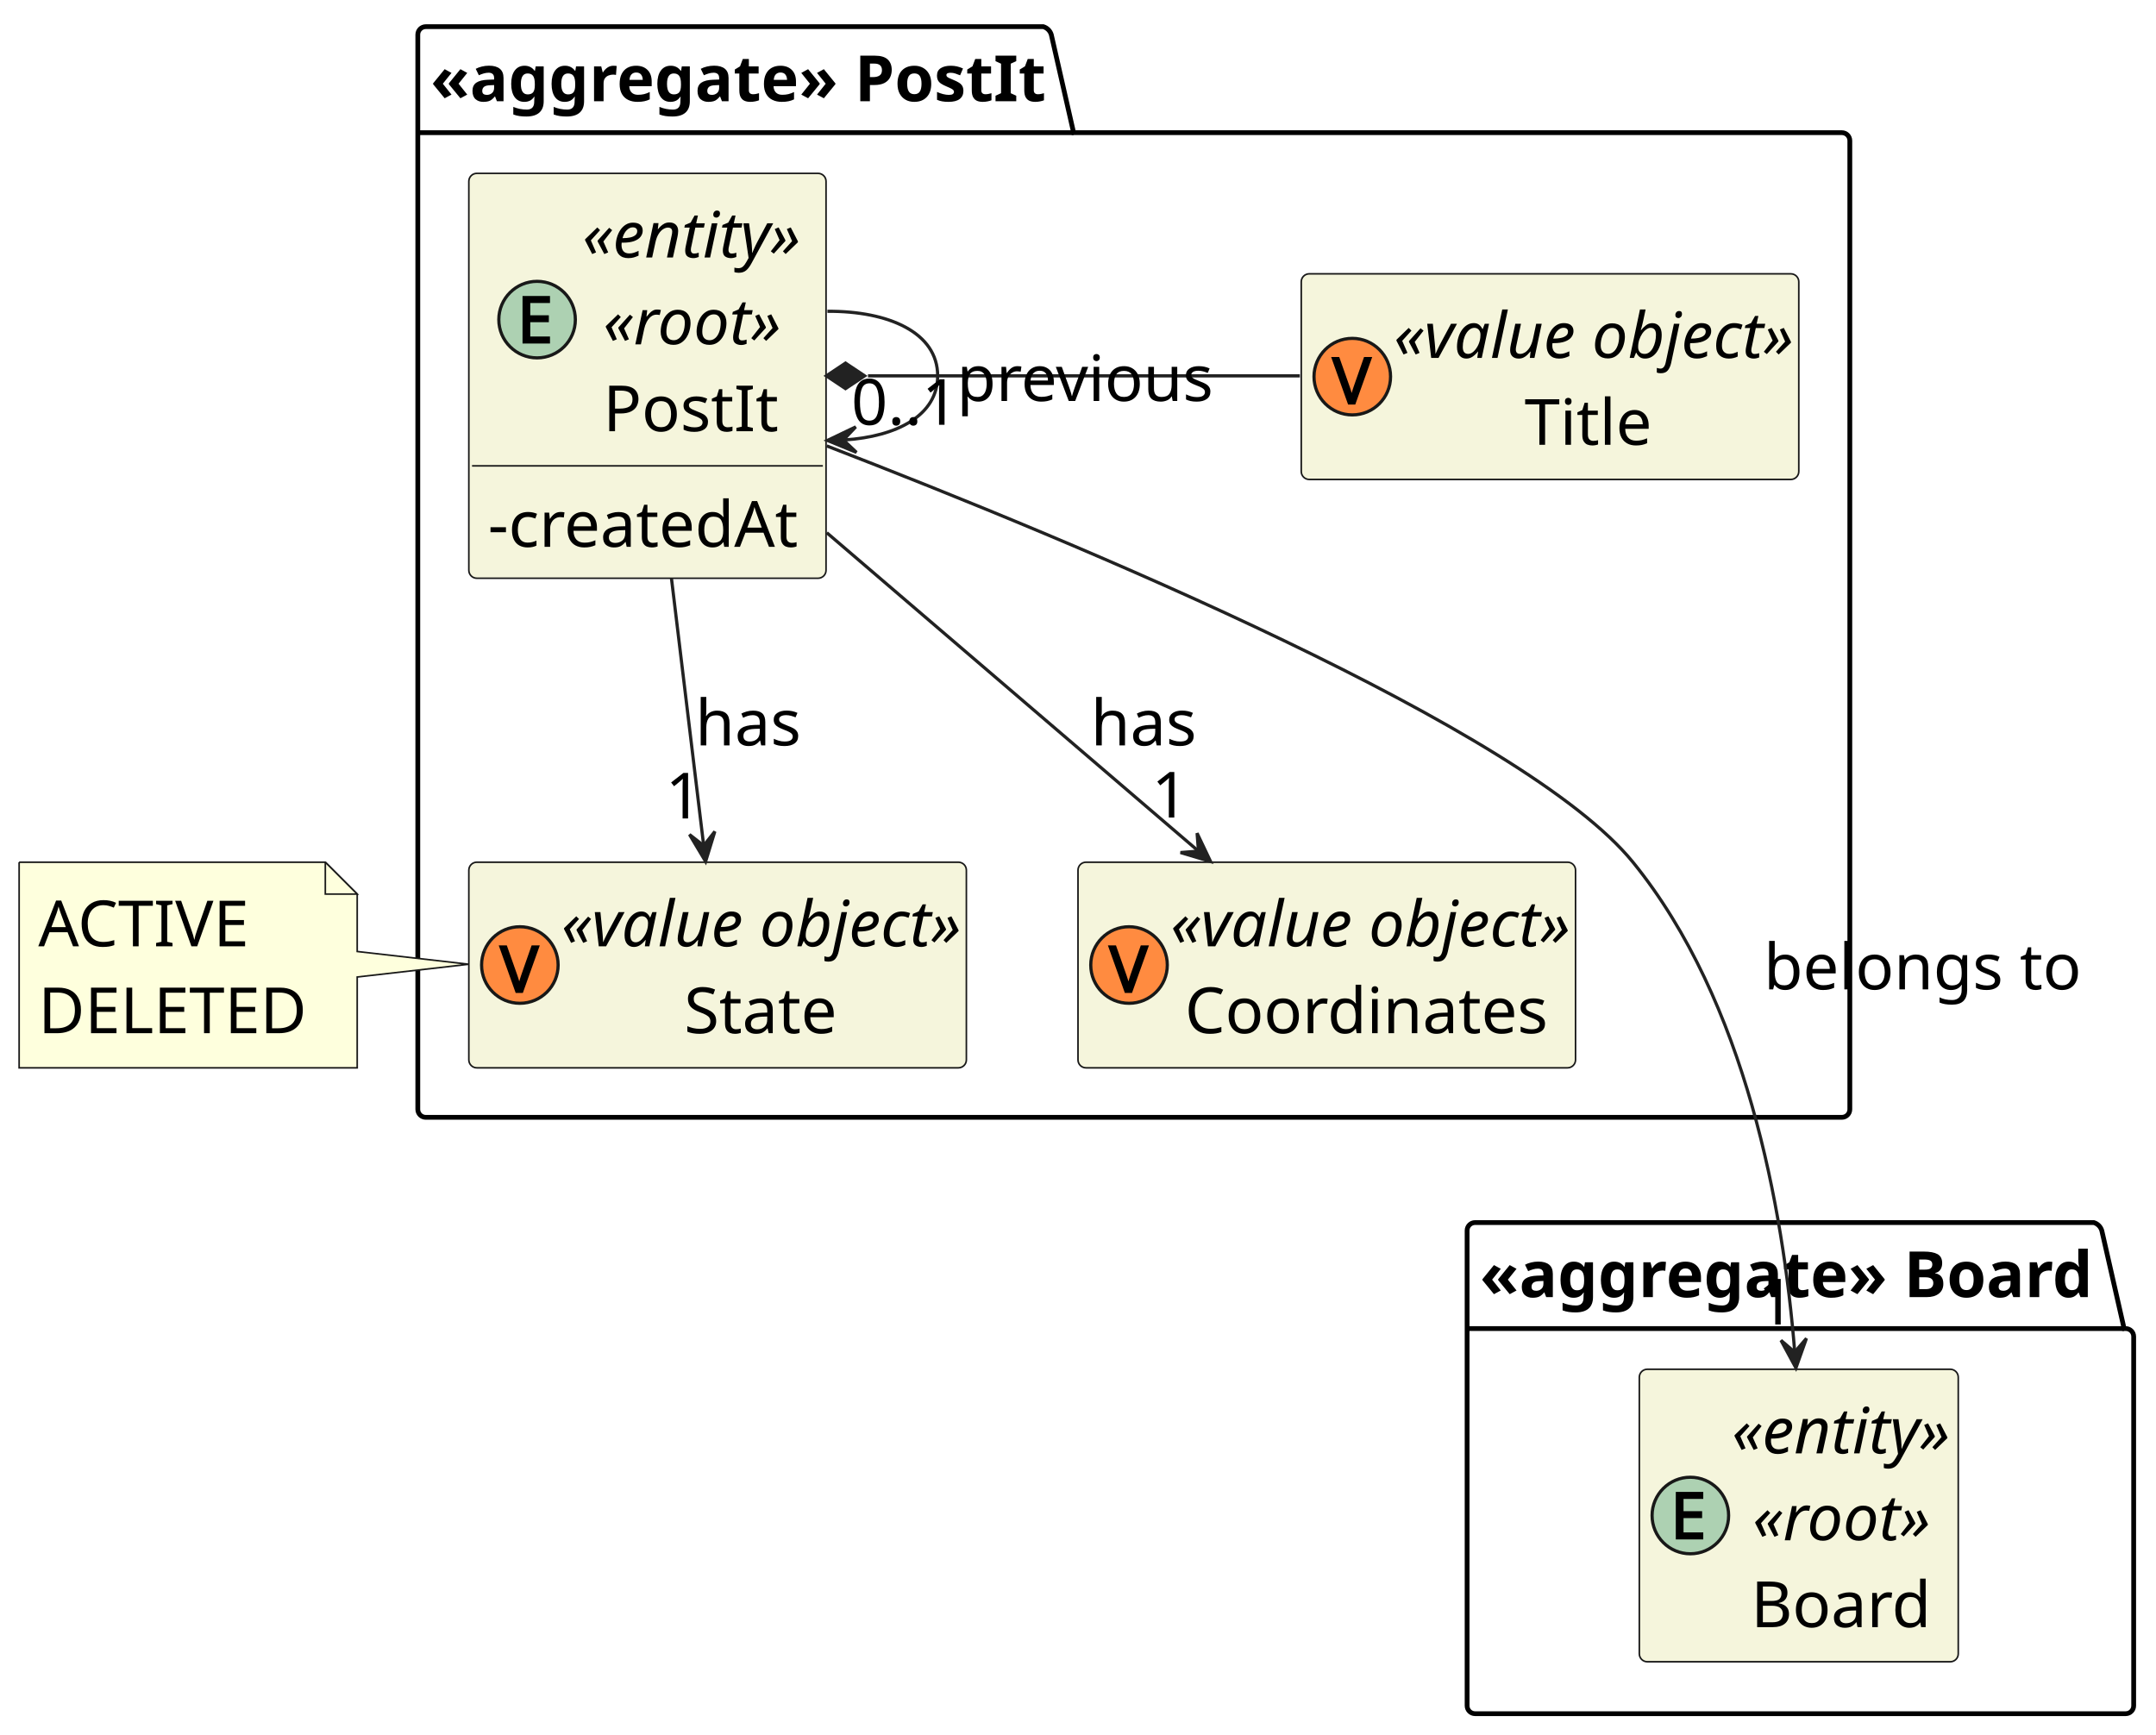
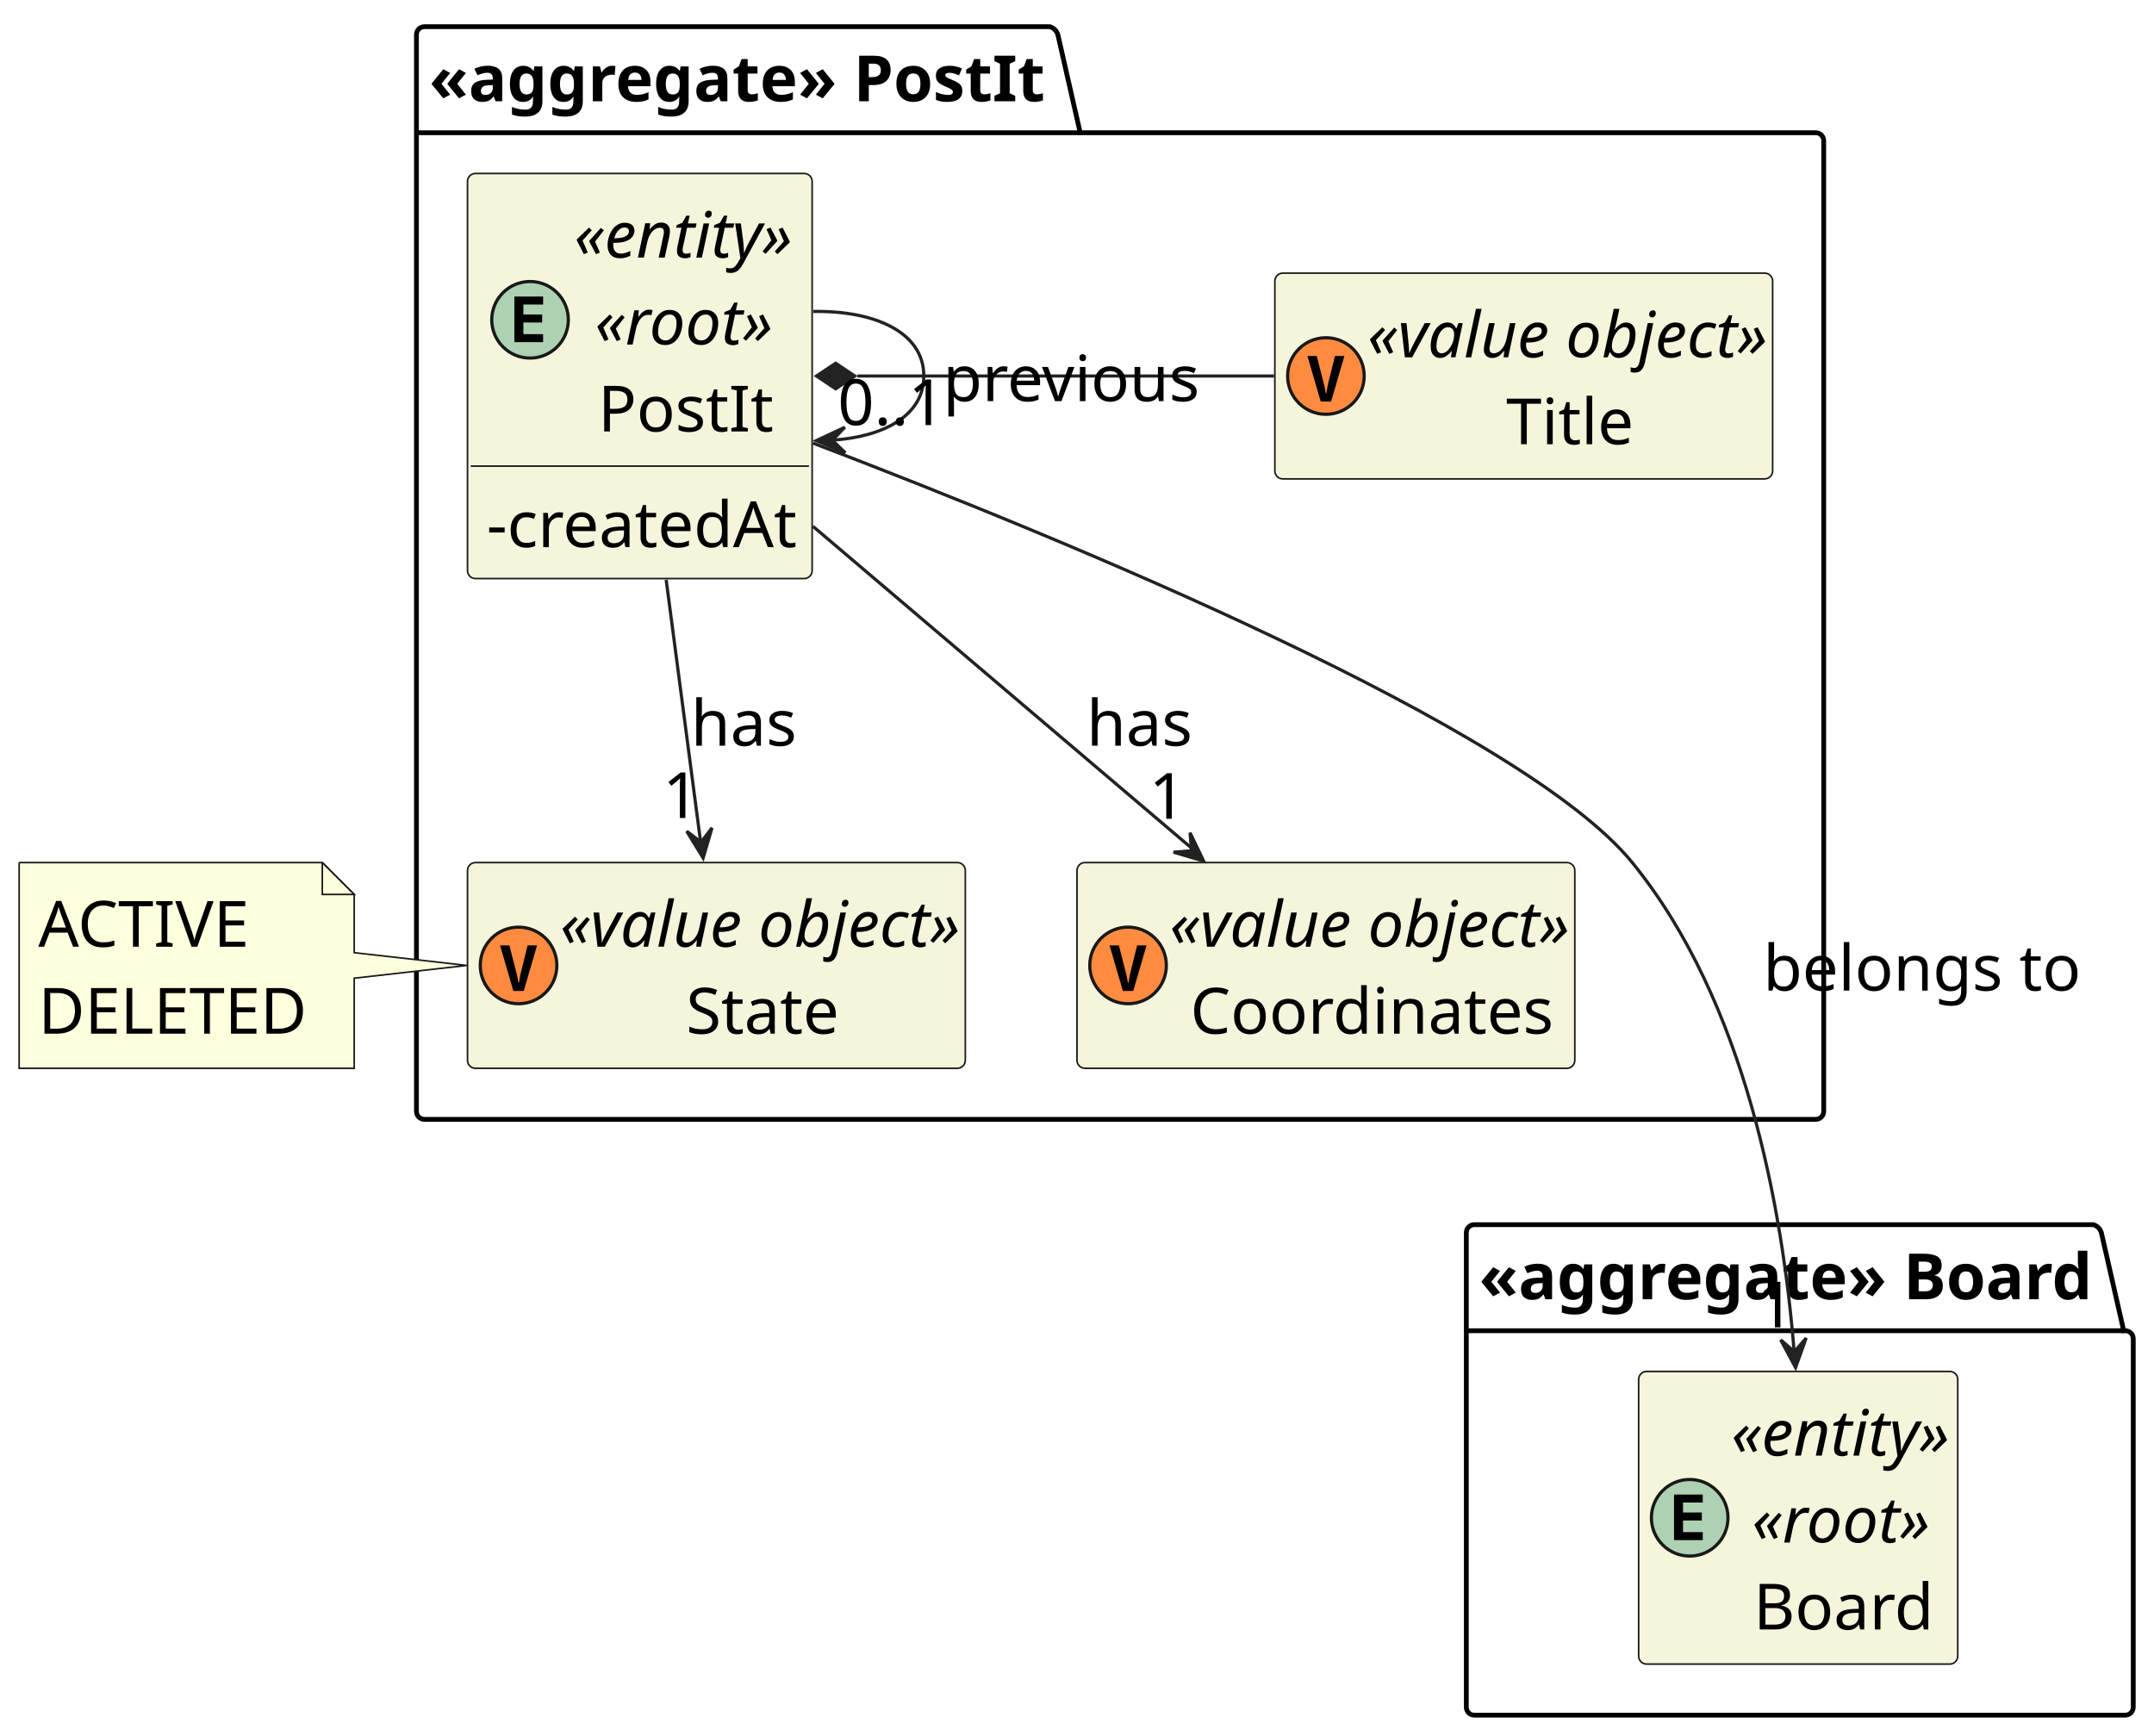
- <svg xmlns="http://www.w3.org/2000/svg" contentStyleType="text/css" height="544px" preserveAspectRatio="none" style="width:676px;height:544px;background:#FFFFFF;" version="1.1" viewBox="0 0 676 544" width="676px" zoomAndPan="magnify">
+ <svg xmlns="http://www.w3.org/2000/svg" contentStyleType="text/css" height="544px" preserveAspectRatio="none" style="width:675px;height:544px;background:#FFFFFF;" version="1.1" viewBox="0 0 675 544" width="675px" zoomAndPan="magnify">
  <defs />
  <g>
    <g id="cluster_&lt;&lt;aggregate&gt;&gt; PostIt">
-       <path d="M133.5,8.36 L327.125,8.36 A3.75,3.75 0 0 1 329.625,10.86 L336.625,41.6 L577.5,41.6 A2.5,2.5 0 0 1 580,44.1 L580,347.86 A2.5,2.5 0 0 1 577.5,350.36 L133.5,350.36 A2.5,2.5 0 0 1 131,347.86 L131,10.86 A2.5,2.5 0 0 1 133.5,8.36 " fill="none" style="stroke:#000000;stroke-width:1.5;" />
-       <line style="stroke:#000000;stroke-width:1.5;" x1="131" x2="336.625" y1="41.6" y2="41.6" />
-       <text fill="#000000" font-family="sans-serif" font-size="20" font-weight="bold" lengthAdjust="spacing" textLength="192.625" x="135" y="31.74">«aggregate» PostIt</text>
+       <path d="M133,8.36 L329,8.36 A3.75,3.75 0 0 1 331.5,10.86 L338.5,41.6 L569,41.6 A2.5,2.5 0 0 1 571.5,44.1 L571.5,348.3 A2.5,2.5 0 0 1 569,350.8 L133,350.8 A2.5,2.5 0 0 1 130.5,348.3 L130.5,10.86 A2.5,2.5 0 0 1 133,8.36 " fill="none" style="stroke:#000000;stroke-width:1.5;" />
+       <line style="stroke:#000000;stroke-width:1.5;" x1="130.5" x2="338.5" y1="41.6" y2="41.6" />
+       <text fill="#000000" font-family="sans-serif" font-size="20" font-weight="bold" lengthAdjust="spacing" textLength="195" x="134.5" y="31.74">«aggregate» PostIt</text>
    </g>
    <g id="cluster_&lt;&lt;aggregate&gt;&gt; Board">
-       <path d="M462.5,383.36 L656.5,383.36 A3.75,3.75 0 0 1 659,385.86 L666,416.6 L666.5,416.6 A2.5,2.5 0 0 1 669,419.1 L669,534.86 A2.5,2.5 0 0 1 666.5,537.36 L462.5,537.36 A2.5,2.5 0 0 1 460,534.86 L460,385.86 A2.5,2.5 0 0 1 462.5,383.36 " fill="none" style="stroke:#000000;stroke-width:1.5;" />
-       <line style="stroke:#000000;stroke-width:1.5;" x1="460" x2="666" y1="416.6" y2="416.6" />
-       <text fill="#000000" font-family="sans-serif" font-size="20" font-weight="bold" lengthAdjust="spacing" textLength="193" x="464" y="406.74">«aggregate» Board</text>
+       <path d="M462,383.8 L656,383.8 A3.75,3.75 0 0 1 658.5,386.3 L665.5,417.04 L666,417.04 A2.5,2.5 0 0 1 668.5,419.54 L668.5,535.02 A2.5,2.5 0 0 1 666,537.52 L462,537.52 A2.5,2.5 0 0 1 459.5,535.02 L459.5,386.3 A2.5,2.5 0 0 1 462,383.8 " fill="none" style="stroke:#000000;stroke-width:1.5;" />
+       <line style="stroke:#000000;stroke-width:1.5;" x1="459.5" x2="665.5" y1="417.04" y2="417.04" />
+       <text fill="#000000" font-family="sans-serif" font-size="20" font-weight="bold" lengthAdjust="spacing" textLength="193" x="463.5" y="407.18">«aggregate» Board</text>
    </g>
    <g id="elem_PostIt">
-       <rect codeLine="17" fill="#F5F5DC" height="126.96" id="PostIt" rx="2.5" ry="2.5" style="stroke:#181818;stroke-width:0.5;" width="112" x="147" y="54.36" />
-       <ellipse cx="168.4" cy="100.22" fill="#ADD1B2" rx="12" ry="12" style="stroke:#181818;stroke-width:1.0;" />
-       <path d="M172.447,107.72 L163.838,107.72 L163.838,92.814 L172.447,92.814 L172.447,95.017 L166.259,95.017 L166.259,98.861 L172.088,98.861 L172.088,101.032 L166.259,101.032 L166.259,105.517 L172.447,105.517 L172.447,107.72 Z " fill="#000000" />
-       <text fill="#000000" font-family="sans-serif" font-size="20" font-style="italic" lengthAdjust="spacing" textLength="70" x="182.6" y="80.74">«entity»</text>
-       <text fill="#000000" font-family="sans-serif" font-size="20" font-style="italic" lengthAdjust="spacing" textLength="57" x="189.1" y="107.98">«root»</text>
-       <text fill="#000000" font-family="sans-serif" font-size="20" lengthAdjust="spacing" textLength="57" x="189.1" y="135.22">PostIt</text>
-       <line style="stroke:#181818;stroke-width:0.5;" x1="148" x2="258" y1="146.08" y2="146.08" />
-       <text fill="#000000" font-family="sans-serif" font-size="20" lengthAdjust="spacing" textLength="100" x="153" y="171.46">-createdAt</text>
+       <rect codeLine="17" fill="#F5F5DC" height="126.96" id="PostIt" rx="2.5" ry="2.5" style="stroke:#181818;stroke-width:0.5;" width="108" x="146.5" y="54.36" />
+       <ellipse cx="166.1" cy="100.22" fill="#ADD1B2" rx="12" ry="12" style="stroke:#181818;stroke-width:1.0;" />
+       <path d="M161.194,107.22 L161.194,92.939 L170.194,92.939 L170.194,95.439 L164.006,95.439 L164.006,98.564 L169.897,98.564 L169.897,101.064 L164.006,101.064 L164.006,104.72 L170.194,104.72 L170.194,107.22 L161.194,107.22 Z " fill="#000000" />
+       <text fill="#000000" font-family="sans-serif" font-size="20" font-style="italic" lengthAdjust="spacing" textLength="70" x="179.9" y="80.74">«entity»</text>
+       <text fill="#000000" font-family="sans-serif" font-size="20" font-style="italic" lengthAdjust="spacing" textLength="57" x="186.4" y="107.98">«root»</text>
+       <text fill="#000000" font-family="sans-serif" font-size="20" lengthAdjust="spacing" textLength="55" x="187.4" y="135.22">PostIt</text>
+       <line style="stroke:#181818;stroke-width:0.5;" x1="147.5" x2="253.5" y1="146.08" y2="146.08" />
+       <text fill="#000000" font-family="sans-serif" font-size="20" lengthAdjust="spacing" textLength="96" x="152.5" y="171.46">-createdAt</text>
    </g>
    <g id="elem_Title">
-       <rect codeLine="21" fill="#F5F5DC" height="64.48" id="Title" rx="2.5" ry="2.5" style="stroke:#181818;stroke-width:0.5;" width="156" x="408" y="85.86" />
-       <ellipse cx="424" cy="118.1" fill="#FF8B40" rx="12" ry="12" style="stroke:#181818;stroke-width:1.0;" />
-       <path d="M430.25,111.944 L424.938,126.85 L422.688,126.85 L417.375,111.944 L419.906,111.944 L423.203,121.303 Q423.422,121.897 423.578,122.444 Q423.75,122.991 423.875,123.491 Q424.016,123.975 423.812,124.022 Q423.594,123.991 423.734,123.475 Q423.875,122.959 424.047,122.428 Q424.219,121.881 424.422,121.272 L427.688,111.944 L430.25,111.944 Z " fill="#000000" />
-       <text fill="#000000" font-family="sans-serif" font-size="20" font-style="italic" lengthAdjust="spacing" textLength="126" x="437" y="112.24">«value object»</text>
-       <text fill="#000000" font-family="sans-serif" font-size="20" lengthAdjust="spacing" textLength="44" x="478" y="139.48">Title</text>
+       <rect codeLine="21" fill="#F5F5DC" height="64.48" id="Title" rx="2.5" ry="2.5" style="stroke:#181818;stroke-width:0.5;" width="156" x="399.5" y="85.6" />
+       <ellipse cx="415.5" cy="117.84" fill="#FF8B40" rx="12" ry="12" style="stroke:#181818;stroke-width:1.0;" />
+       <path d="M413.875,125.84 L409.703,111.559 L412.625,111.559 L414.797,120.043 Q414.906,120.356 415.031,120.965 Q415.156,121.559 415.281,122.184 Q415.406,122.793 415.453,123.246 L415.641,123.246 Q415.703,122.793 415.812,122.184 Q415.922,121.574 416.031,120.996 Q416.156,120.403 416.234,120.043 L418.344,111.559 L421.297,111.559 L417.125,125.84 L413.875,125.84 Z " fill="#000000" />
+       <text fill="#000000" font-family="sans-serif" font-size="20" font-style="italic" lengthAdjust="spacing" textLength="126" x="428.5" y="111.98">«value object»</text>
+       <text fill="#000000" font-family="sans-serif" font-size="20" lengthAdjust="spacing" textLength="39" x="472" y="139.22">Title</text>
    </g>
    <g id="elem_State">
-       <rect codeLine="23" fill="#F5F5DC" height="64.48" id="State" rx="2.5" ry="2.5" style="stroke:#181818;stroke-width:0.5;" width="156" x="147" y="270.36" />
-       <ellipse cx="163" cy="302.6" fill="#FF8B40" rx="12" ry="12" style="stroke:#181818;stroke-width:1.0;" />
-       <path d="M169.25,296.444 L163.938,311.35 L161.688,311.35 L156.375,296.444 L158.906,296.444 L162.203,305.803 Q162.422,306.397 162.578,306.944 Q162.75,307.491 162.875,307.991 Q163.016,308.475 162.812,308.522 Q162.594,308.491 162.734,307.975 Q162.875,307.459 163.047,306.928 Q163.219,306.381 163.422,305.772 L166.688,296.444 L169.25,296.444 Z " fill="#000000" />
-       <text fill="#000000" font-family="sans-serif" font-size="20" font-style="italic" lengthAdjust="spacing" textLength="126" x="176" y="296.74">«value object»</text>
-       <text fill="#000000" font-family="sans-serif" font-size="20" lengthAdjust="spacing" textLength="49" x="214.5" y="323.98">State</text>
+       <rect codeLine="23" fill="#F5F5DC" height="64.48" id="State" rx="2.5" ry="2.5" style="stroke:#181818;stroke-width:0.5;" width="156" x="146.5" y="270.32" />
+       <ellipse cx="162.5" cy="302.56" fill="#FF8B40" rx="12" ry="12" style="stroke:#181818;stroke-width:1.0;" />
+       <path d="M160.875,310.56 L156.703,296.279 L159.625,296.279 L161.797,304.763 Q161.906,305.076 162.031,305.685 Q162.156,306.279 162.281,306.904 Q162.406,307.513 162.453,307.966 L162.641,307.966 Q162.703,307.513 162.812,306.904 Q162.922,306.294 163.031,305.716 Q163.156,305.123 163.234,304.763 L165.344,296.279 L168.297,296.279 L164.125,310.56 L160.875,310.56 Z " fill="#000000" />
+       <text fill="#000000" font-family="sans-serif" font-size="20" font-style="italic" lengthAdjust="spacing" textLength="126" x="175.5" y="296.7">«value object»</text>
+       <text fill="#000000" font-family="sans-serif" font-size="20" lengthAdjust="spacing" textLength="47" x="215" y="323.94">State</text>
    </g>
    <g id="elem_Coordinates">
-       <rect codeLine="24" fill="#F5F5DC" height="64.48" id="Coordinates" rx="2.5" ry="2.5" style="stroke:#181818;stroke-width:0.5;" width="156" x="338" y="270.36" />
-       <ellipse cx="354" cy="302.6" fill="#FF8B40" rx="12" ry="12" style="stroke:#181818;stroke-width:1.0;" />
-       <path d="M360.25,296.444 L354.938,311.35 L352.688,311.35 L347.375,296.444 L349.906,296.444 L353.203,305.803 Q353.422,306.397 353.578,306.944 Q353.75,307.491 353.875,307.991 Q354.016,308.475 353.812,308.522 Q353.594,308.491 353.734,307.975 Q353.875,307.459 354.047,306.928 Q354.219,306.381 354.422,305.772 L357.688,296.444 L360.25,296.444 Z " fill="#000000" />
-       <text fill="#000000" font-family="sans-serif" font-size="20" font-style="italic" lengthAdjust="spacing" textLength="126" x="367" y="296.74">«value object»</text>
-       <text fill="#000000" font-family="sans-serif" font-size="20" lengthAdjust="spacing" textLength="117" x="371.5" y="323.98">Coordinates</text>
+       <rect codeLine="24" fill="#F5F5DC" height="64.48" id="Coordinates" rx="2.5" ry="2.5" style="stroke:#181818;stroke-width:0.5;" width="156" x="337.5" y="270.32" />
+       <ellipse cx="353.5" cy="302.56" fill="#FF8B40" rx="12" ry="12" style="stroke:#181818;stroke-width:1.0;" />
+       <path d="M351.875,310.56 L347.703,296.279 L350.625,296.279 L352.797,304.763 Q352.906,305.076 353.031,305.685 Q353.156,306.279 353.281,306.904 Q353.406,307.513 353.453,307.966 L353.641,307.966 Q353.703,307.513 353.812,306.904 Q353.922,306.294 354.031,305.716 Q354.156,305.123 354.234,304.763 L356.344,296.279 L359.297,296.279 L355.125,310.56 L351.875,310.56 Z " fill="#000000" />
+       <text fill="#000000" font-family="sans-serif" font-size="20" font-style="italic" lengthAdjust="spacing" textLength="126" x="366.5" y="296.7">«value object»</text>
+       <text fill="#000000" font-family="sans-serif" font-size="20" lengthAdjust="spacing" textLength="113" x="373" y="323.94">Coordinates</text>
    </g>
    <g id="elem_Board">
-       <rect codeLine="35" fill="#F5F5DC" height="91.72" id="Board" rx="2.5" ry="2.5" style="stroke:#181818;stroke-width:0.5;" width="100" x="514" y="429.36" />
-       <ellipse cx="530" cy="475.22" fill="#ADD1B2" rx="12" ry="12" style="stroke:#181818;stroke-width:1.0;" />
-       <path d="M534.047,482.72 L525.438,482.72 L525.438,467.814 L534.047,467.814 L534.047,470.017 L527.859,470.017 L527.859,473.861 L533.688,473.861 L533.688,476.033 L527.859,476.033 L527.859,480.517 L534.047,480.517 L534.047,482.72 Z " fill="#000000" />
-       <text fill="#000000" font-family="sans-serif" font-size="20" font-style="italic" lengthAdjust="spacing" textLength="70" x="543" y="455.74">«entity»</text>
-       <text fill="#000000" font-family="sans-serif" font-size="20" font-style="italic" lengthAdjust="spacing" textLength="57" x="549.5" y="482.98">«root»</text>
-       <text fill="#000000" font-family="sans-serif" font-size="20" lengthAdjust="spacing" textLength="58" x="549" y="510.22">Board</text>
+       <rect codeLine="35" fill="#F5F5DC" height="91.72" id="Board" rx="2.5" ry="2.5" style="stroke:#181818;stroke-width:0.5;" width="100" x="513.5" y="429.8" />
+       <ellipse cx="529.5" cy="475.66" fill="#ADD1B2" rx="12" ry="12" style="stroke:#181818;stroke-width:1.0;" />
+       <path d="M524.594,482.66 L524.594,468.379 L533.594,468.379 L533.594,470.879 L527.406,470.879 L527.406,474.004 L533.297,474.004 L533.297,476.504 L527.406,476.504 L527.406,480.16 L533.594,480.16 L533.594,482.66 L524.594,482.66 Z " fill="#000000" />
+       <text fill="#000000" font-family="sans-serif" font-size="20" font-style="italic" lengthAdjust="spacing" textLength="70" x="542.5" y="456.18">«entity»</text>
+       <text fill="#000000" font-family="sans-serif" font-size="20" font-style="italic" lengthAdjust="spacing" textLength="57" x="549" y="483.42">«root»</text>
+       <text fill="#000000" font-family="sans-serif" font-size="20" lengthAdjust="spacing" textLength="56" x="549.5" y="510.66">Board</text>
    </g>
    <g id="elem_GMN7">
-       <path d="M6,270.36 L6,334.84 A0,0 0 0 0 6,334.84 L112,334.84 A0,0 0 0 0 112,334.84 L112,306.36 L146.99,302.36 L112,298.36 L112,280.36 L102,270.36 L6,270.36 A0,0 0 0 0 6,270.36 " fill="#FEFFDD" style="stroke:#181818;stroke-width:0.5;" />
-       <path d="M102,270.36 L102,280.36 L112,280.36 L102,270.36 " fill="#FEFFDD" style="stroke:#181818;stroke-width:0.5;" />
-       <text fill="#000000" font-family="sans-serif" font-size="20" lengthAdjust="spacing" textLength="68" x="12" y="296.74">ACTIVE</text>
-       <text fill="#000000" font-family="sans-serif" font-size="20" lengthAdjust="spacing" textLength="85" x="12" y="323.98">DELETED</text>
+       <path d="M6,270.32 L6,334.8 A0,0 0 0 0 6,334.8 L111,334.8 A0,0 0 0 0 111,334.8 L111,306.56 L146.27,302.56 L111,298.56 L111,280.32 L101,270.32 L6,270.32 A0,0 0 0 0 6,270.32 " fill="#FEFFDD" style="stroke:#181818;stroke-width:0.5;" />
+       <path d="M101,270.32 L101,280.32 L111,280.32 L101,270.32 " fill="#FEFFDD" style="stroke:#181818;stroke-width:0.5;" />
+       <text fill="#000000" font-family="sans-serif" font-size="20" lengthAdjust="spacing" textLength="67" x="12" y="296.7">ACTIVE</text>
+       <text fill="#000000" font-family="sans-serif" font-size="20" lengthAdjust="spacing" textLength="84" x="12" y="323.94">DELETED</text>
    </g>
    <g id="link_PostIt_Title">
-       <path codeLine="38" d="M272.15,117.86 C317.29,117.86 362.42,117.86 407.56,117.86 " fill="none" id="PostIt-backto-Title" style="stroke:#222222;stroke-width:1.0;" />
-       <polygon fill="#222222" points="259.1,117.86,265.1,121.86,271.1,117.86,265.1,113.86,259.1,117.86" style="stroke:#222222;stroke-width:1.0;" />
+       <path codeLine="38" d="M268.69,117.84 C312.2,117.84 355.72,117.84 399.23,117.84 " fill="none" id="PostIt-backto-Title" style="stroke:#222222;stroke-width:1.0;" />
+       <polygon fill="#222222" points="255.87,117.84,261.87,121.84,267.87,117.84,261.87,113.84,255.87,117.84" style="stroke:#222222;stroke-width:1.0;" />
    </g>
    <g id="link_PostIt_State">
-       <path codeLine="39" d="M210.54,181.41 C213.91,209.35 217.76,241.28 220.64,265.17 " fill="none" id="PostIt-to-State" style="stroke:#222222;stroke-width:1.0;" />
-       <polygon fill="#222222" points="221.24,270.14,224.133,260.726,220.641,265.176,216.19,261.684,221.24,270.14" style="stroke:#222222;stroke-width:1.0;" />
-       <text fill="#000000" font-family="sans-serif" font-size="20" lengthAdjust="spacing" textLength="34" x="218" y="233.74">has</text>
-       <text fill="#000000" font-family="sans-serif" font-size="20" lengthAdjust="spacing" textLength="11" x="208.648" y="256.641">1</text>
+       <path codeLine="39" d="M208.76,181.72 C212.36,209.13 216.46,240.34 219.57,264.03 " fill="none" id="PostIt-to-State" style="stroke:#222222;stroke-width:1.0;" />
+       <polygon fill="#222222" points="220.34,268.89,223.123,259.442,219.683,263.933,215.192,260.494,220.34,268.89" style="stroke:#222222;stroke-width:1.0;" />
+       <text fill="#000000" font-family="sans-serif" font-size="20" lengthAdjust="spacing" textLength="33" x="216.5" y="233.7">has</text>
+       <text fill="#000000" font-family="sans-serif" font-size="20" lengthAdjust="spacing" textLength="11" x="207.68" y="256.355">1</text>
    </g>
    <g id="link_PostIt_Board">
-       <path codeLine="41" d="M259.23,139.83 C338.72,170.52 478.05,228.57 512,270.36 C547.51,314.06 559.11,379.05 562.72,423.87 " fill="none" id="PostIt-to-Board" style="stroke:#222222;stroke-width:1.0;" />
-       <polygon fill="#222222" points="563.1,428.96,566.394,419.678,562.714,423.975,558.418,420.295,563.1,428.96" style="stroke:#222222;stroke-width:1.0;" />
-       <text fill="#000000" font-family="sans-serif" font-size="20" lengthAdjust="spacing" textLength="103" x="553" y="310.24">belongs to</text>
-       <text fill="#000000" font-family="sans-serif" font-size="20" lengthAdjust="spacing" textLength="11" x="551.24" y="415.326">1</text>
+       <path codeLine="41" d="M254.79,138.87 C334.36,169.26 476.99,227.94 511.5,270.32 C547,313.92 558.62,378.77 562.24,423.66 " fill="none" id="PostIt-to-Board" style="stroke:#222222;stroke-width:1.0;" />
+       <polygon fill="#222222" points="562.68,428.59,566,419.318,562.308,423.604,558.022,419.912,562.68,428.59" style="stroke:#222222;stroke-width:1.0;" />
+       <text fill="#000000" font-family="sans-serif" font-size="20" lengthAdjust="spacing" textLength="98" x="552.5" y="310.44">belongs to</text>
+       <text fill="#000000" font-family="sans-serif" font-size="20" lengthAdjust="spacing" textLength="11" x="550.831" y="415.981">1</text>
    </g>
    <g id="link_PostIt_PostIt">
-       <path codeLine="42" d="M259.43,97.61 C278.6,97.5 294,104.25 294,117.86 C294,130.19 281.35,136.89 264.71,137.96 " fill="none" id="PostIt-to-PostIt" style="stroke:#222222;stroke-width:1.0;" />
-       <polygon fill="#222222" points="259.43,138.11,268.541,141.851,264.428,137.967,268.312,133.855,259.43,138.11" style="stroke:#222222;stroke-width:1.0;" />
-       <text fill="#000000" font-family="sans-serif" font-size="20" lengthAdjust="spacing" textLength="84" x="300" y="125.74">previous</text>
-       <text fill="#000000" font-family="sans-serif" font-size="20" lengthAdjust="spacing" textLength="32" x="266.899" y="133.201">0..1</text>
+       <path codeLine="42" d="M254.82,97.61 C273.96,97.28 289.5,104.03 289.5,117.84 C289.5,130.25 276.96,136.96 260.53,137.96 " fill="none" id="PostIt-to-PostIt" style="stroke:#222222;stroke-width:1.0;" />
+       <polygon fill="#222222" points="255.82,138.08,264.898,141.899,260.819,137.98,264.738,133.901,255.82,138.08" style="stroke:#222222;stroke-width:1.0;" />
+       <text fill="#000000" font-family="sans-serif" font-size="20" lengthAdjust="spacing" textLength="80" x="295.5" y="125.72">previous</text>
+       <text fill="#000000" font-family="sans-serif" font-size="20" lengthAdjust="spacing" textLength="32" x="262.511" y="133.21">0..1</text>
    </g>
    <g id="link_PostIt_Coordinates">
-       <path codeLine="43" d="M259.24,167.05 C295.84,198.41 342.71,238.57 375.63,266.77 " fill="none" id="PostIt-to-Coordinates" style="stroke:#222222;stroke-width:1.0;" />
-       <polygon fill="#222222" points="379.57,270.15,375.34,261.256,375.774,266.896,370.134,267.33,379.57,270.15" style="stroke:#222222;stroke-width:1.0;" />
-       <text fill="#000000" font-family="sans-serif" font-size="20" lengthAdjust="spacing" textLength="34" x="342" y="233.74">has</text>
-       <text fill="#000000" font-family="sans-serif" font-size="20" lengthAdjust="spacing" textLength="11" x="361.101" y="256.366">1</text>
+       <path codeLine="43" d="M254.75,164.95 C291.66,196.31 339.77,237.2 373.7,266.04 " fill="none" id="PostIt-to-Coordinates" style="stroke:#222222;stroke-width:1.0;" />
+       <polygon fill="#222222" points="377.19,269.85,372.924,260.973,373.381,266.611,367.742,267.068,377.19,269.85" style="stroke:#222222;stroke-width:1.0;" />
+       <text fill="#000000" font-family="sans-serif" font-size="20" lengthAdjust="spacing" textLength="33" x="340.5" y="233.7">has</text>
+       <text fill="#000000" font-family="sans-serif" font-size="20" lengthAdjust="spacing" textLength="11" x="360.1" y="256.596">1</text>
    </g>
  </g>
</svg>
